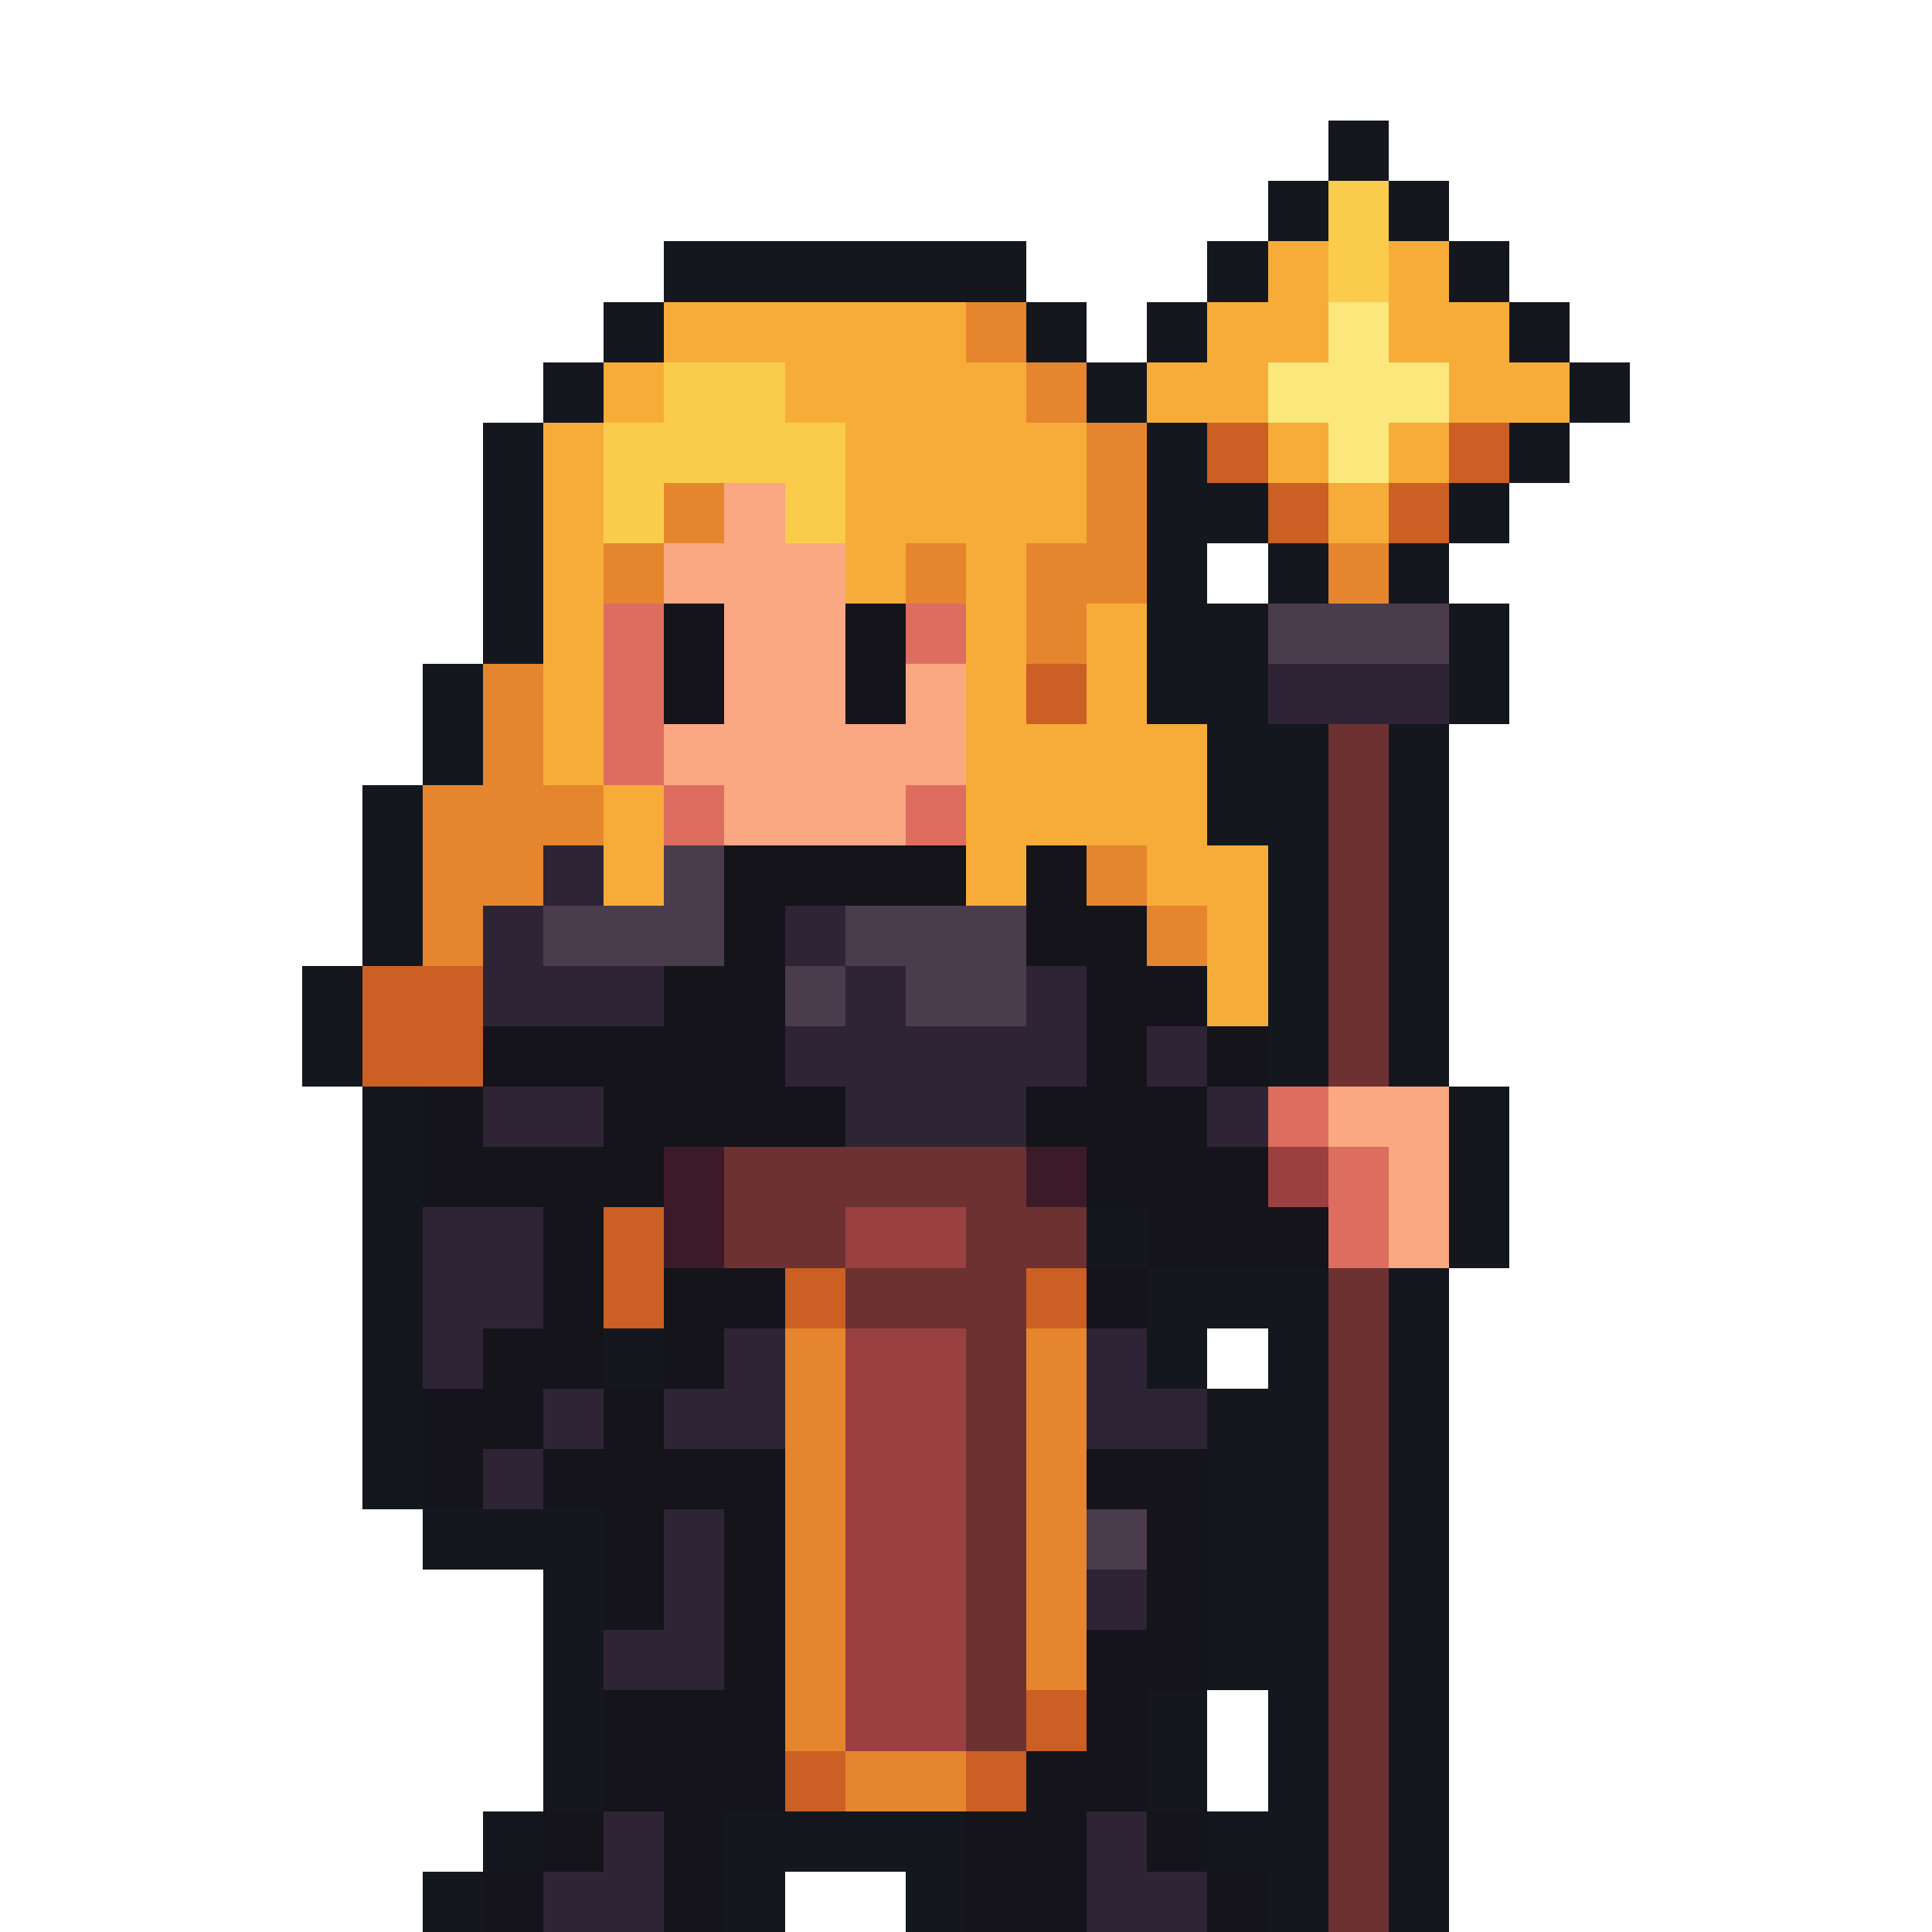
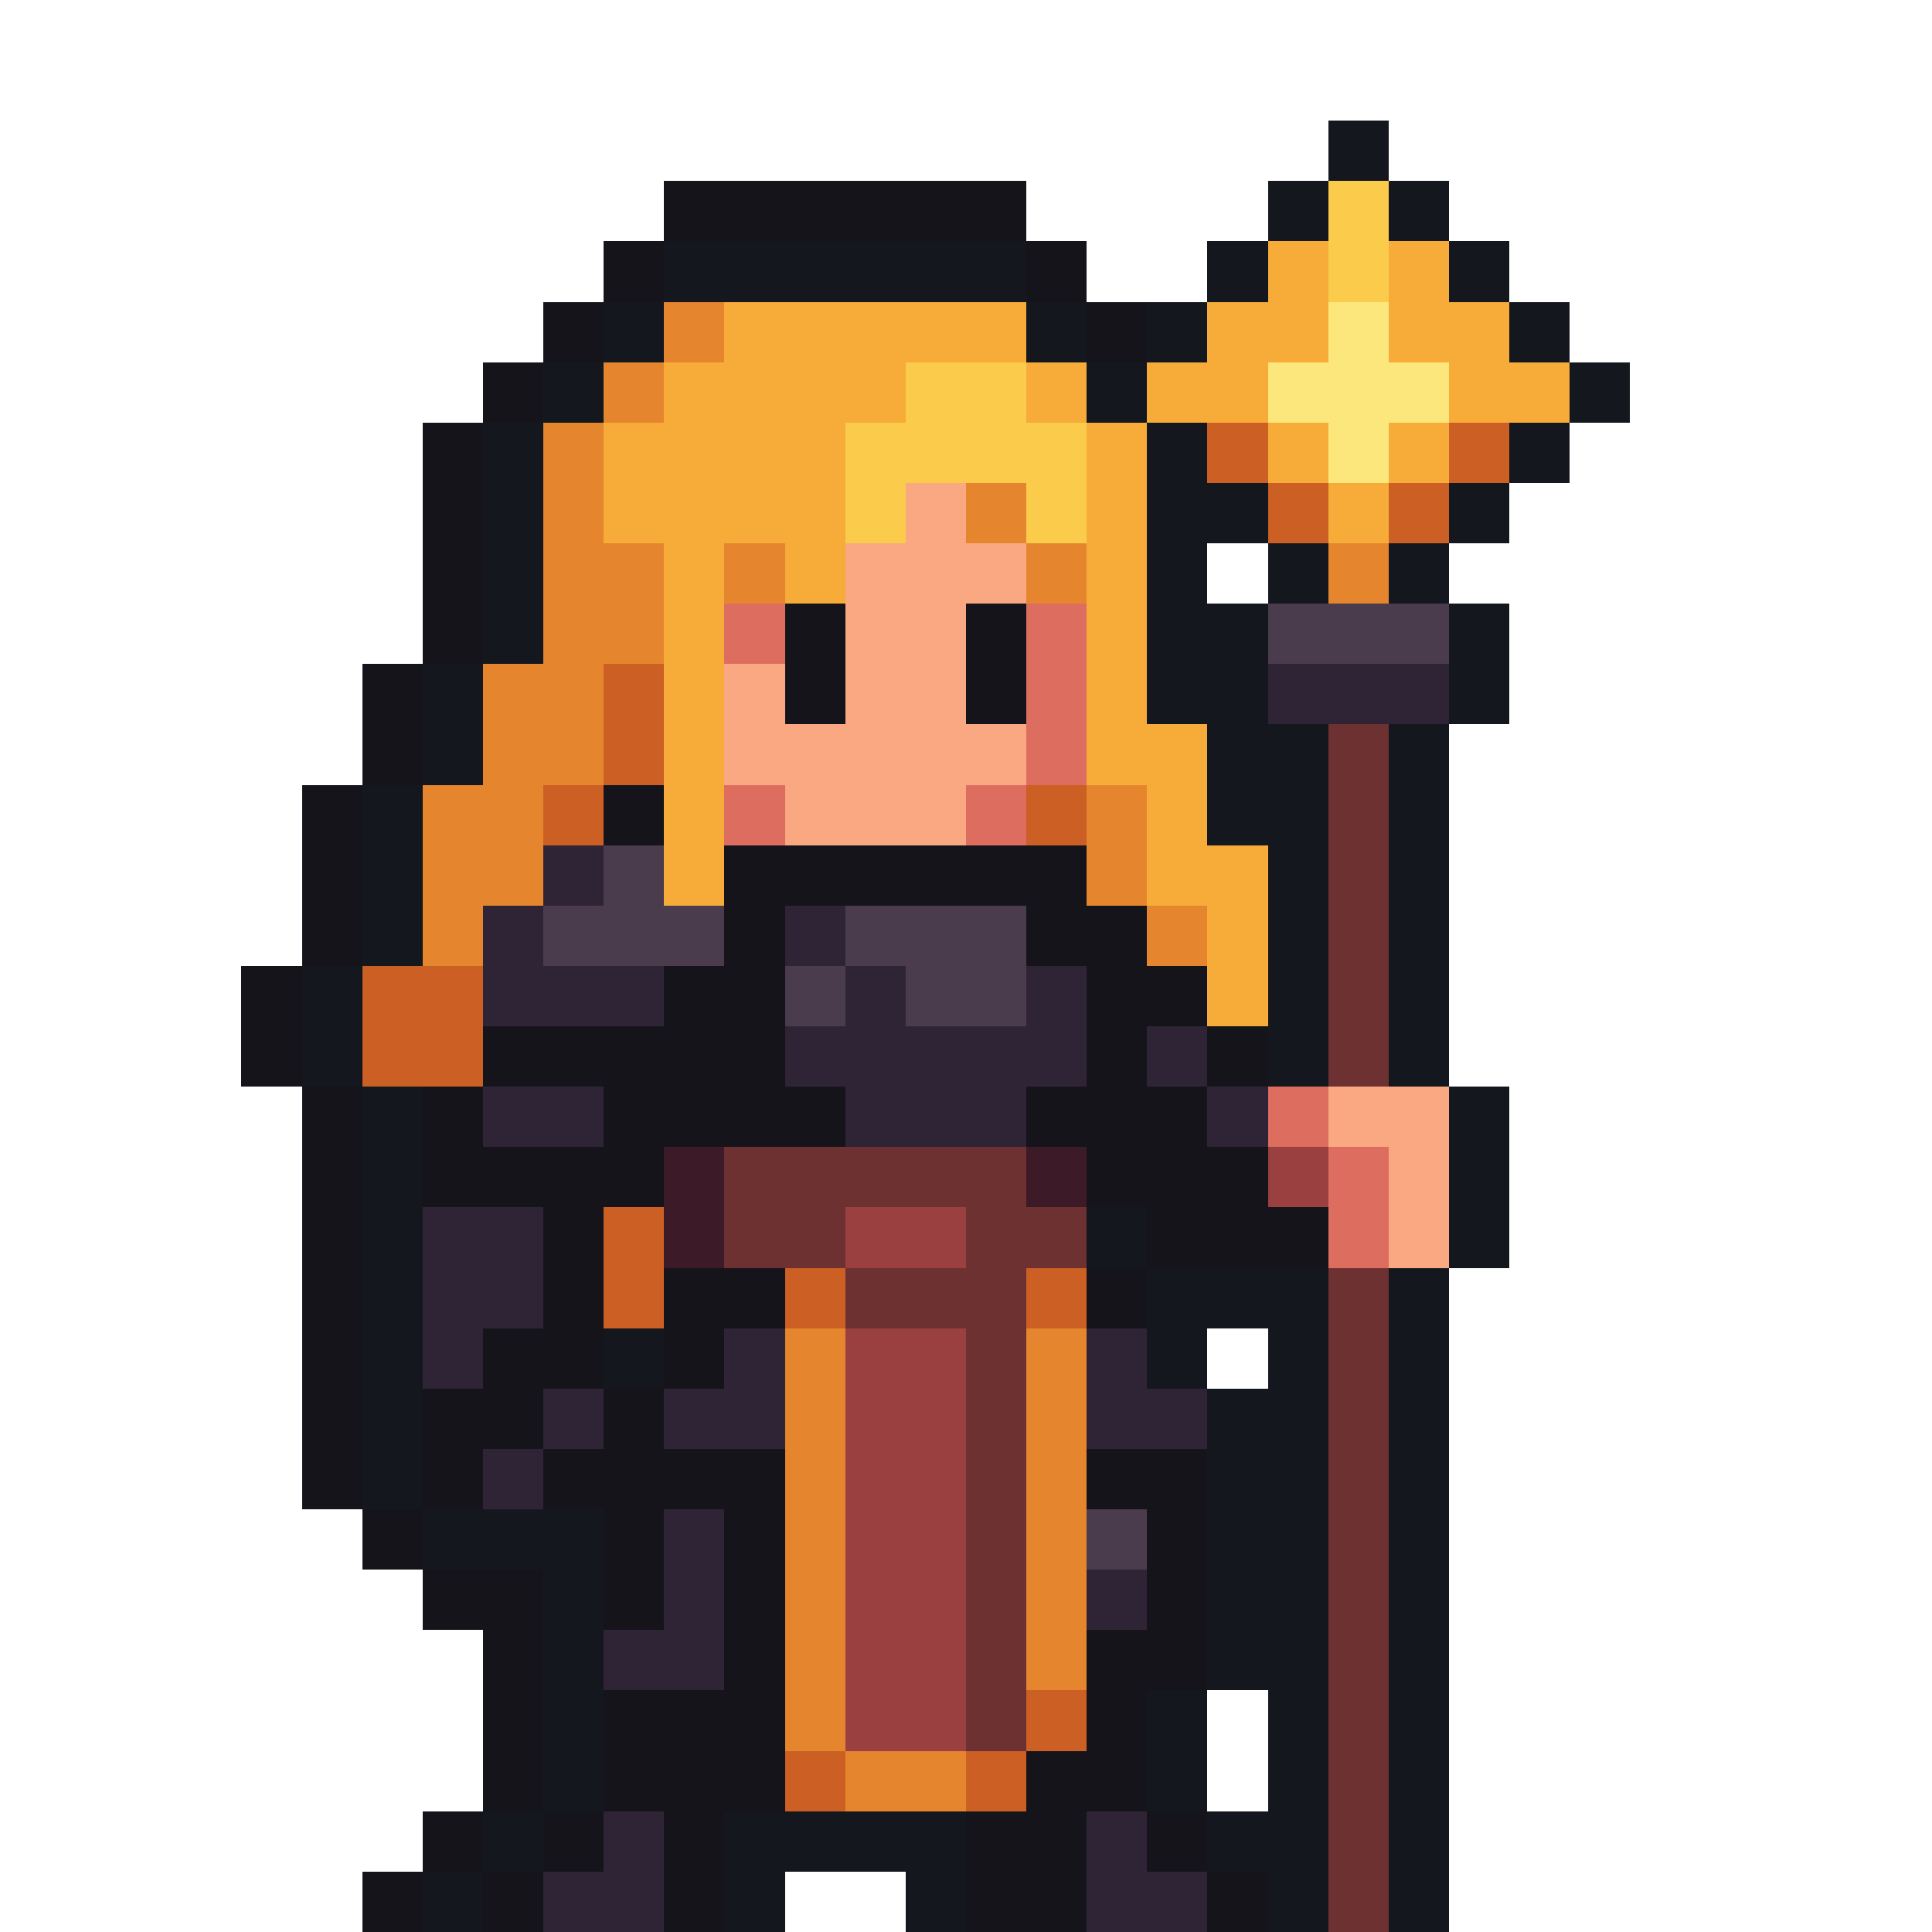
<svg xmlns="http://www.w3.org/2000/svg" version="1.1" width="32" height="32" shape-rendering="crispEdges">
  <rect x="22" y="2" width="1" height="1" fill="#14181E" />
+   <rect x="11" y="3" width="6" height="1" fill="#15141B" />
  <rect x="21" y="3" width="1" height="1" fill="#14181E" />
  <rect x="22" y="3" width="1" height="2" fill="#FBCC4C" />
  <rect x="23" y="3" width="1" height="1" fill="#14181E" />
+   <rect x="10" y="4" width="1" height="1" fill="#15141B" />
  <rect x="11" y="4" width="6" height="1" fill="#14181E" />
+   <rect x="17" y="4" width="1" height="1" fill="#15141B" />
  <rect x="20" y="4" width="1" height="1" fill="#14181E" />
  <rect x="21" y="4" width="1" height="2" fill="#F7AC39" />
  <rect x="23" y="4" width="1" height="2" fill="#F7AC39" />
  <rect x="24" y="4" width="1" height="1" fill="#14181E" />
+   <rect x="9" y="5" width="1" height="1" fill="#15141B" />
  <rect x="10" y="5" width="1" height="1" fill="#14181E" />
-   <rect x="11" y="5" width="5" height="1" fill="#F7AC39" />
-   <rect x="16" y="5" width="1" height="1" fill="#E5862E" />
+   <rect x="11" y="5" width="1" height="1" fill="#E5862E" />
+   <rect x="12" y="5" width="5" height="1" fill="#F7AC39" />
  <rect x="17" y="5" width="1" height="1" fill="#14181E" />
+   <rect x="18" y="5" width="1" height="1" fill="#15141B" />
  <rect x="19" y="5" width="1" height="1" fill="#14181E" />
  <rect x="20" y="5" width="1" height="2" fill="#F7AC39" />
  <rect x="22" y="5" width="1" height="3" fill="#FCE77C" />
  <rect x="24" y="5" width="1" height="2" fill="#F7AC39" />
  <rect x="25" y="5" width="1" height="1" fill="#14181E" />
+   <rect x="8" y="6" width="1" height="1" fill="#15141B" />
  <rect x="9" y="6" width="1" height="1" fill="#14181E" />
-   <rect x="10" y="6" width="1" height="1" fill="#F7AC39" />
-   <rect x="11" y="6" width="2" height="2" fill="#FBCC4C" />
-   <rect x="13" y="6" width="4" height="1" fill="#F7AC39" />
-   <rect x="17" y="6" width="1" height="1" fill="#E5862E" />
+   <rect x="10" y="6" width="1" height="1" fill="#E5862E" />
+   <rect x="11" y="6" width="4" height="1" fill="#F7AC39" />
+   <rect x="15" y="6" width="2" height="2" fill="#FBCC4C" />
+   <rect x="17" y="6" width="1" height="1" fill="#F7AC39" />
  <rect x="18" y="6" width="1" height="1" fill="#14181E" />
  <rect x="19" y="6" width="1" height="1" fill="#F7AC39" />
  <rect x="21" y="6" width="1" height="1" fill="#FCE77C" />
  <rect x="23" y="6" width="1" height="1" fill="#FCE77C" />
  <rect x="25" y="6" width="1" height="1" fill="#F7AC39" />
  <rect x="26" y="6" width="1" height="1" fill="#14181E" />
+   <rect x="7" y="7" width="1" height="4" fill="#15141B" />
  <rect x="8" y="7" width="1" height="4" fill="#14181E" />
-   <rect x="9" y="7" width="1" height="6" fill="#F7AC39" />
-   <rect x="10" y="7" width="1" height="2" fill="#FBCC4C" />
-   <rect x="13" y="7" width="1" height="2" fill="#FBCC4C" />
-   <rect x="14" y="7" width="4" height="2" fill="#F7AC39" />
-   <rect x="18" y="7" width="1" height="3" fill="#E5862E" />
+   <rect x="9" y="7" width="1" height="6" fill="#E5862E" />
+   <rect x="10" y="7" width="4" height="2" fill="#F7AC39" />
+   <rect x="14" y="7" width="1" height="2" fill="#FBCC4C" />
+   <rect x="17" y="7" width="1" height="2" fill="#FBCC4C" />
+   <rect x="18" y="7" width="1" height="6" fill="#F7AC39" />
  <rect x="19" y="7" width="1" height="5" fill="#14181E" />
  <rect x="20" y="7" width="1" height="1" fill="#CB5F24" />
  <rect x="21" y="7" width="1" height="1" fill="#F7AC39" />
  <rect x="23" y="7" width="1" height="1" fill="#F7AC39" />
  <rect x="24" y="7" width="1" height="1" fill="#CB5F24" />
  <rect x="25" y="7" width="1" height="1" fill="#14181E" />
-   <rect x="11" y="8" width="1" height="1" fill="#E5862E" />
-   <rect x="12" y="8" width="1" height="6" fill="#F9A882" />
+   <rect x="15" y="8" width="1" height="6" fill="#F9A882" />
+   <rect x="16" y="8" width="1" height="1" fill="#E5862E" />
  <rect x="20" y="8" width="1" height="1" fill="#14181E" />
  <rect x="21" y="8" width="1" height="1" fill="#CB5F24" />
  <rect x="22" y="8" width="1" height="1" fill="#F7AC39" />
  <rect x="23" y="8" width="1" height="1" fill="#CB5F24" />
  <rect x="24" y="8" width="1" height="1" fill="#14181E" />
-   <rect x="10" y="9" width="1" height="1" fill="#E5862E" />
-   <rect x="11" y="9" width="1" height="1" fill="#F9A882" />
-   <rect x="13" y="9" width="1" height="5" fill="#F9A882" />
-   <rect x="14" y="9" width="1" height="1" fill="#F7AC39" />
-   <rect x="15" y="9" width="1" height="1" fill="#E5862E" />
-   <rect x="16" y="9" width="1" height="6" fill="#F7AC39" />
-   <rect x="17" y="9" width="1" height="2" fill="#E5862E" />
+   <rect x="10" y="9" width="1" height="2" fill="#E5862E" />
+   <rect x="11" y="9" width="1" height="6" fill="#F7AC39" />
+   <rect x="12" y="9" width="1" height="1" fill="#E5862E" />
+   <rect x="13" y="9" width="1" height="1" fill="#F7AC39" />
+   <rect x="14" y="9" width="1" height="5" fill="#F9A882" />
+   <rect x="16" y="9" width="1" height="1" fill="#F9A882" />
+   <rect x="17" y="9" width="1" height="1" fill="#E5862E" />
  <rect x="21" y="9" width="1" height="1" fill="#14181E" />
  <rect x="22" y="9" width="1" height="1" fill="#E5862E" />
  <rect x="23" y="9" width="1" height="1" fill="#14181E" />
-   <rect x="10" y="10" width="1" height="3" fill="#DD6E5F" />
-   <rect x="11" y="10" width="1" height="2" fill="#15141B" />
-   <rect x="14" y="10" width="1" height="2" fill="#15141B" />
-   <rect x="15" y="10" width="1" height="1" fill="#DD6E5F" />
-   <rect x="18" y="10" width="1" height="4" fill="#F7AC39" />
+   <rect x="12" y="10" width="1" height="1" fill="#DD6E5F" />
+   <rect x="13" y="10" width="1" height="2" fill="#15141B" />
+   <rect x="16" y="10" width="1" height="2" fill="#15141B" />
+   <rect x="17" y="10" width="1" height="3" fill="#DD6E5F" />
  <rect x="20" y="10" width="1" height="4" fill="#14181E" />
  <rect x="21" y="10" width="3" height="1" fill="#4B3C4D" />
  <rect x="24" y="10" width="1" height="2" fill="#14181E" />
+   <rect x="6" y="11" width="1" height="2" fill="#15141B" />
  <rect x="7" y="11" width="1" height="2" fill="#14181E" />
  <rect x="8" y="11" width="1" height="4" fill="#E5862E" />
-   <rect x="15" y="11" width="1" height="2" fill="#F9A882" />
-   <rect x="17" y="11" width="1" height="1" fill="#CB5F24" />
+   <rect x="10" y="11" width="1" height="2" fill="#CB5F24" />
+   <rect x="12" y="11" width="1" height="2" fill="#F9A882" />
  <rect x="21" y="11" width="3" height="1" fill="#2F2435" />
-   <rect x="11" y="12" width="1" height="1" fill="#F9A882" />
-   <rect x="14" y="12" width="1" height="2" fill="#F9A882" />
-   <rect x="17" y="12" width="1" height="2" fill="#F7AC39" />
+   <rect x="13" y="12" width="1" height="2" fill="#F9A882" />
+   <rect x="16" y="12" width="1" height="1" fill="#F9A882" />
  <rect x="19" y="12" width="1" height="3" fill="#F7AC39" />
  <rect x="21" y="12" width="1" height="6" fill="#14181E" />
  <rect x="22" y="12" width="1" height="6" fill="#6D3131" />
  <rect x="23" y="12" width="1" height="6" fill="#14181E" />
+   <rect x="5" y="13" width="1" height="3" fill="#15141B" />
  <rect x="6" y="13" width="1" height="3" fill="#14181E" />
  <rect x="7" y="13" width="1" height="3" fill="#E5862E" />
-   <rect x="9" y="13" width="1" height="1" fill="#E5862E" />
-   <rect x="10" y="13" width="1" height="2" fill="#F7AC39" />
-   <rect x="11" y="13" width="1" height="1" fill="#DD6E5F" />
-   <rect x="15" y="13" width="1" height="1" fill="#DD6E5F" />
+   <rect x="9" y="13" width="1" height="1" fill="#CB5F24" />
+   <rect x="10" y="13" width="1" height="1" fill="#15141B" />
+   <rect x="12" y="13" width="1" height="1" fill="#DD6E5F" />
+   <rect x="16" y="13" width="1" height="1" fill="#DD6E5F" />
+   <rect x="17" y="13" width="1" height="1" fill="#CB5F24" />
+   <rect x="18" y="13" width="1" height="2" fill="#E5862E" />
  <rect x="9" y="14" width="1" height="1" fill="#2F2435" />
-   <rect x="11" y="14" width="1" height="2" fill="#4B3C4D" />
-   <rect x="12" y="14" width="4" height="1" fill="#15141B" />
-   <rect x="17" y="14" width="1" height="2" fill="#15141B" />
-   <rect x="18" y="14" width="1" height="1" fill="#E5862E" />
+   <rect x="10" y="14" width="1" height="2" fill="#4B3C4D" />
+   <rect x="12" y="14" width="6" height="1" fill="#15141B" />
  <rect x="20" y="14" width="1" height="3" fill="#F7AC39" />
  <rect x="8" y="15" width="1" height="2" fill="#2F2435" />
-   <rect x="9" y="15" width="2" height="1" fill="#4B3C4D" />
+   <rect x="9" y="15" width="1" height="1" fill="#4B3C4D" />
+   <rect x="11" y="15" width="1" height="1" fill="#4B3C4D" />
  <rect x="12" y="15" width="1" height="4" fill="#15141B" />
  <rect x="13" y="15" width="1" height="1" fill="#2F2435" />
  <rect x="14" y="15" width="3" height="1" fill="#4B3C4D" />
-   <rect x="18" y="15" width="1" height="5" fill="#15141B" />
+   <rect x="17" y="15" width="2" height="1" fill="#15141B" />
  <rect x="19" y="15" width="1" height="1" fill="#E5862E" />
+   <rect x="4" y="16" width="1" height="2" fill="#15141B" />
  <rect x="5" y="16" width="1" height="2" fill="#14181E" />
  <rect x="6" y="16" width="2" height="2" fill="#CB5F24" />
  <rect x="9" y="16" width="2" height="1" fill="#2F2435" />
  <rect x="11" y="16" width="1" height="3" fill="#15141B" />
  <rect x="13" y="16" width="1" height="1" fill="#4B3C4D" />
  <rect x="14" y="16" width="1" height="3" fill="#2F2435" />
  <rect x="15" y="16" width="2" height="1" fill="#4B3C4D" />
  <rect x="17" y="16" width="1" height="2" fill="#2F2435" />
-   <rect x="19" y="16" width="1" height="1" fill="#15141B" />
+   <rect x="18" y="16" width="2" height="1" fill="#15141B" />
  <rect x="8" y="17" width="3" height="1" fill="#15141B" />
  <rect x="13" y="17" width="1" height="1" fill="#2F2435" />
  <rect x="15" y="17" width="2" height="2" fill="#2F2435" />
+   <rect x="18" y="17" width="1" height="3" fill="#15141B" />
  <rect x="19" y="17" width="1" height="1" fill="#2F2435" />
  <rect x="20" y="17" width="1" height="1" fill="#15141B" />
+   <rect x="5" y="18" width="1" height="7" fill="#15141B" />
  <rect x="6" y="18" width="1" height="7" fill="#14181E" />
  <rect x="7" y="18" width="1" height="2" fill="#15141B" />
  <rect x="8" y="18" width="2" height="1" fill="#2F2435" />
  <rect x="10" y="18" width="1" height="2" fill="#15141B" />
  <rect x="13" y="18" width="1" height="1" fill="#15141B" />
  <rect x="17" y="18" width="1" height="1" fill="#15141B" />
  <rect x="19" y="18" width="1" height="3" fill="#15141B" />
  <rect x="20" y="18" width="1" height="1" fill="#2F2435" />
  <rect x="21" y="18" width="1" height="1" fill="#DD6E5F" />
  <rect x="22" y="18" width="2" height="1" fill="#F9A882" />
  <rect x="24" y="18" width="1" height="3" fill="#14181E" />
  <rect x="8" y="19" width="2" height="1" fill="#15141B" />
  <rect x="11" y="19" width="1" height="2" fill="#3D1A28" />
  <rect x="12" y="19" width="5" height="1" fill="#6D3131" />
  <rect x="17" y="19" width="1" height="1" fill="#3D1A28" />
  <rect x="20" y="19" width="1" height="2" fill="#15141B" />
  <rect x="21" y="19" width="1" height="1" fill="#9A4041" />
  <rect x="22" y="19" width="1" height="2" fill="#DD6E5F" />
  <rect x="23" y="19" width="1" height="2" fill="#F9A882" />
  <rect x="7" y="20" width="2" height="2" fill="#2F2435" />
  <rect x="9" y="20" width="1" height="3" fill="#15141B" />
  <rect x="10" y="20" width="1" height="2" fill="#CB5F24" />
  <rect x="12" y="20" width="2" height="1" fill="#6D3131" />
  <rect x="14" y="20" width="2" height="1" fill="#9A4041" />
  <rect x="16" y="20" width="2" height="1" fill="#6D3131" />
  <rect x="18" y="20" width="1" height="1" fill="#14181E" />
  <rect x="21" y="20" width="1" height="1" fill="#15141B" />
  <rect x="11" y="21" width="2" height="1" fill="#15141B" />
  <rect x="13" y="21" width="1" height="1" fill="#CB5F24" />
  <rect x="14" y="21" width="3" height="1" fill="#6D3131" />
  <rect x="17" y="21" width="1" height="1" fill="#CB5F24" />
  <rect x="18" y="21" width="1" height="1" fill="#15141B" />
  <rect x="19" y="21" width="3" height="1" fill="#14181E" />
  <rect x="22" y="21" width="1" height="11" fill="#6D3131" />
  <rect x="23" y="21" width="1" height="11" fill="#14181E" />
  <rect x="7" y="22" width="1" height="1" fill="#2F2435" />
  <rect x="8" y="22" width="1" height="2" fill="#15141B" />
  <rect x="10" y="22" width="1" height="1" fill="#14181E" />
  <rect x="11" y="22" width="1" height="1" fill="#15141B" />
  <rect x="12" y="22" width="1" height="2" fill="#2F2435" />
  <rect x="13" y="22" width="1" height="7" fill="#E5862E" />
  <rect x="14" y="22" width="2" height="7" fill="#9A4041" />
  <rect x="16" y="22" width="1" height="7" fill="#6D3131" />
  <rect x="17" y="22" width="1" height="6" fill="#E5862E" />
  <rect x="18" y="22" width="1" height="2" fill="#2F2435" />
  <rect x="19" y="22" width="1" height="1" fill="#14181E" />
  <rect x="21" y="22" width="1" height="10" fill="#14181E" />
  <rect x="7" y="23" width="1" height="2" fill="#15141B" />
  <rect x="9" y="23" width="1" height="1" fill="#2F2435" />
  <rect x="10" y="23" width="1" height="4" fill="#15141B" />
  <rect x="11" y="23" width="1" height="1" fill="#2F2435" />
  <rect x="19" y="23" width="1" height="1" fill="#2F2435" />
  <rect x="20" y="23" width="1" height="5" fill="#14181E" />
  <rect x="8" y="24" width="1" height="1" fill="#2F2435" />
  <rect x="9" y="24" width="1" height="1" fill="#15141B" />
  <rect x="11" y="24" width="2" height="1" fill="#15141B" />
  <rect x="18" y="24" width="2" height="1" fill="#15141B" />
+   <rect x="6" y="25" width="1" height="1" fill="#15141B" />
  <rect x="7" y="25" width="3" height="1" fill="#14181E" />
  <rect x="11" y="25" width="1" height="3" fill="#2F2435" />
  <rect x="12" y="25" width="1" height="5" fill="#15141B" />
  <rect x="18" y="25" width="1" height="1" fill="#4B3C4D" />
  <rect x="19" y="25" width="1" height="3" fill="#15141B" />
+   <rect x="7" y="26" width="2" height="1" fill="#15141B" />
  <rect x="9" y="26" width="1" height="4" fill="#14181E" />
  <rect x="18" y="26" width="1" height="1" fill="#2F2435" />
+   <rect x="8" y="27" width="1" height="3" fill="#15141B" />
  <rect x="10" y="27" width="1" height="1" fill="#2F2435" />
  <rect x="18" y="27" width="1" height="3" fill="#15141B" />
  <rect x="10" y="28" width="2" height="2" fill="#15141B" />
  <rect x="17" y="28" width="1" height="1" fill="#CB5F24" />
  <rect x="19" y="28" width="1" height="2" fill="#14181E" />
  <rect x="13" y="29" width="1" height="1" fill="#CB5F24" />
  <rect x="14" y="29" width="2" height="1" fill="#E5862E" />
  <rect x="16" y="29" width="1" height="1" fill="#CB5F24" />
  <rect x="17" y="29" width="1" height="3" fill="#15141B" />
+   <rect x="7" y="30" width="1" height="1" fill="#15141B" />
  <rect x="8" y="30" width="1" height="1" fill="#14181E" />
  <rect x="9" y="30" width="1" height="1" fill="#15141B" />
  <rect x="10" y="30" width="1" height="2" fill="#2F2435" />
  <rect x="11" y="30" width="1" height="2" fill="#15141B" />
  <rect x="12" y="30" width="4" height="1" fill="#14181E" />
  <rect x="16" y="30" width="1" height="2" fill="#15141B" />
  <rect x="18" y="30" width="1" height="2" fill="#2F2435" />
  <rect x="19" y="30" width="1" height="1" fill="#15141B" />
  <rect x="20" y="30" width="1" height="1" fill="#14181E" />
+   <rect x="6" y="31" width="1" height="1" fill="#15141B" />
  <rect x="7" y="31" width="1" height="1" fill="#14181E" />
  <rect x="8" y="31" width="1" height="1" fill="#15141B" />
  <rect x="9" y="31" width="1" height="1" fill="#2F2435" />
  <rect x="12" y="31" width="1" height="1" fill="#14181E" />
  <rect x="15" y="31" width="1" height="1" fill="#14181E" />
  <rect x="19" y="31" width="1" height="1" fill="#2F2435" />
  <rect x="20" y="31" width="1" height="1" fill="#15141B" />
</svg>
